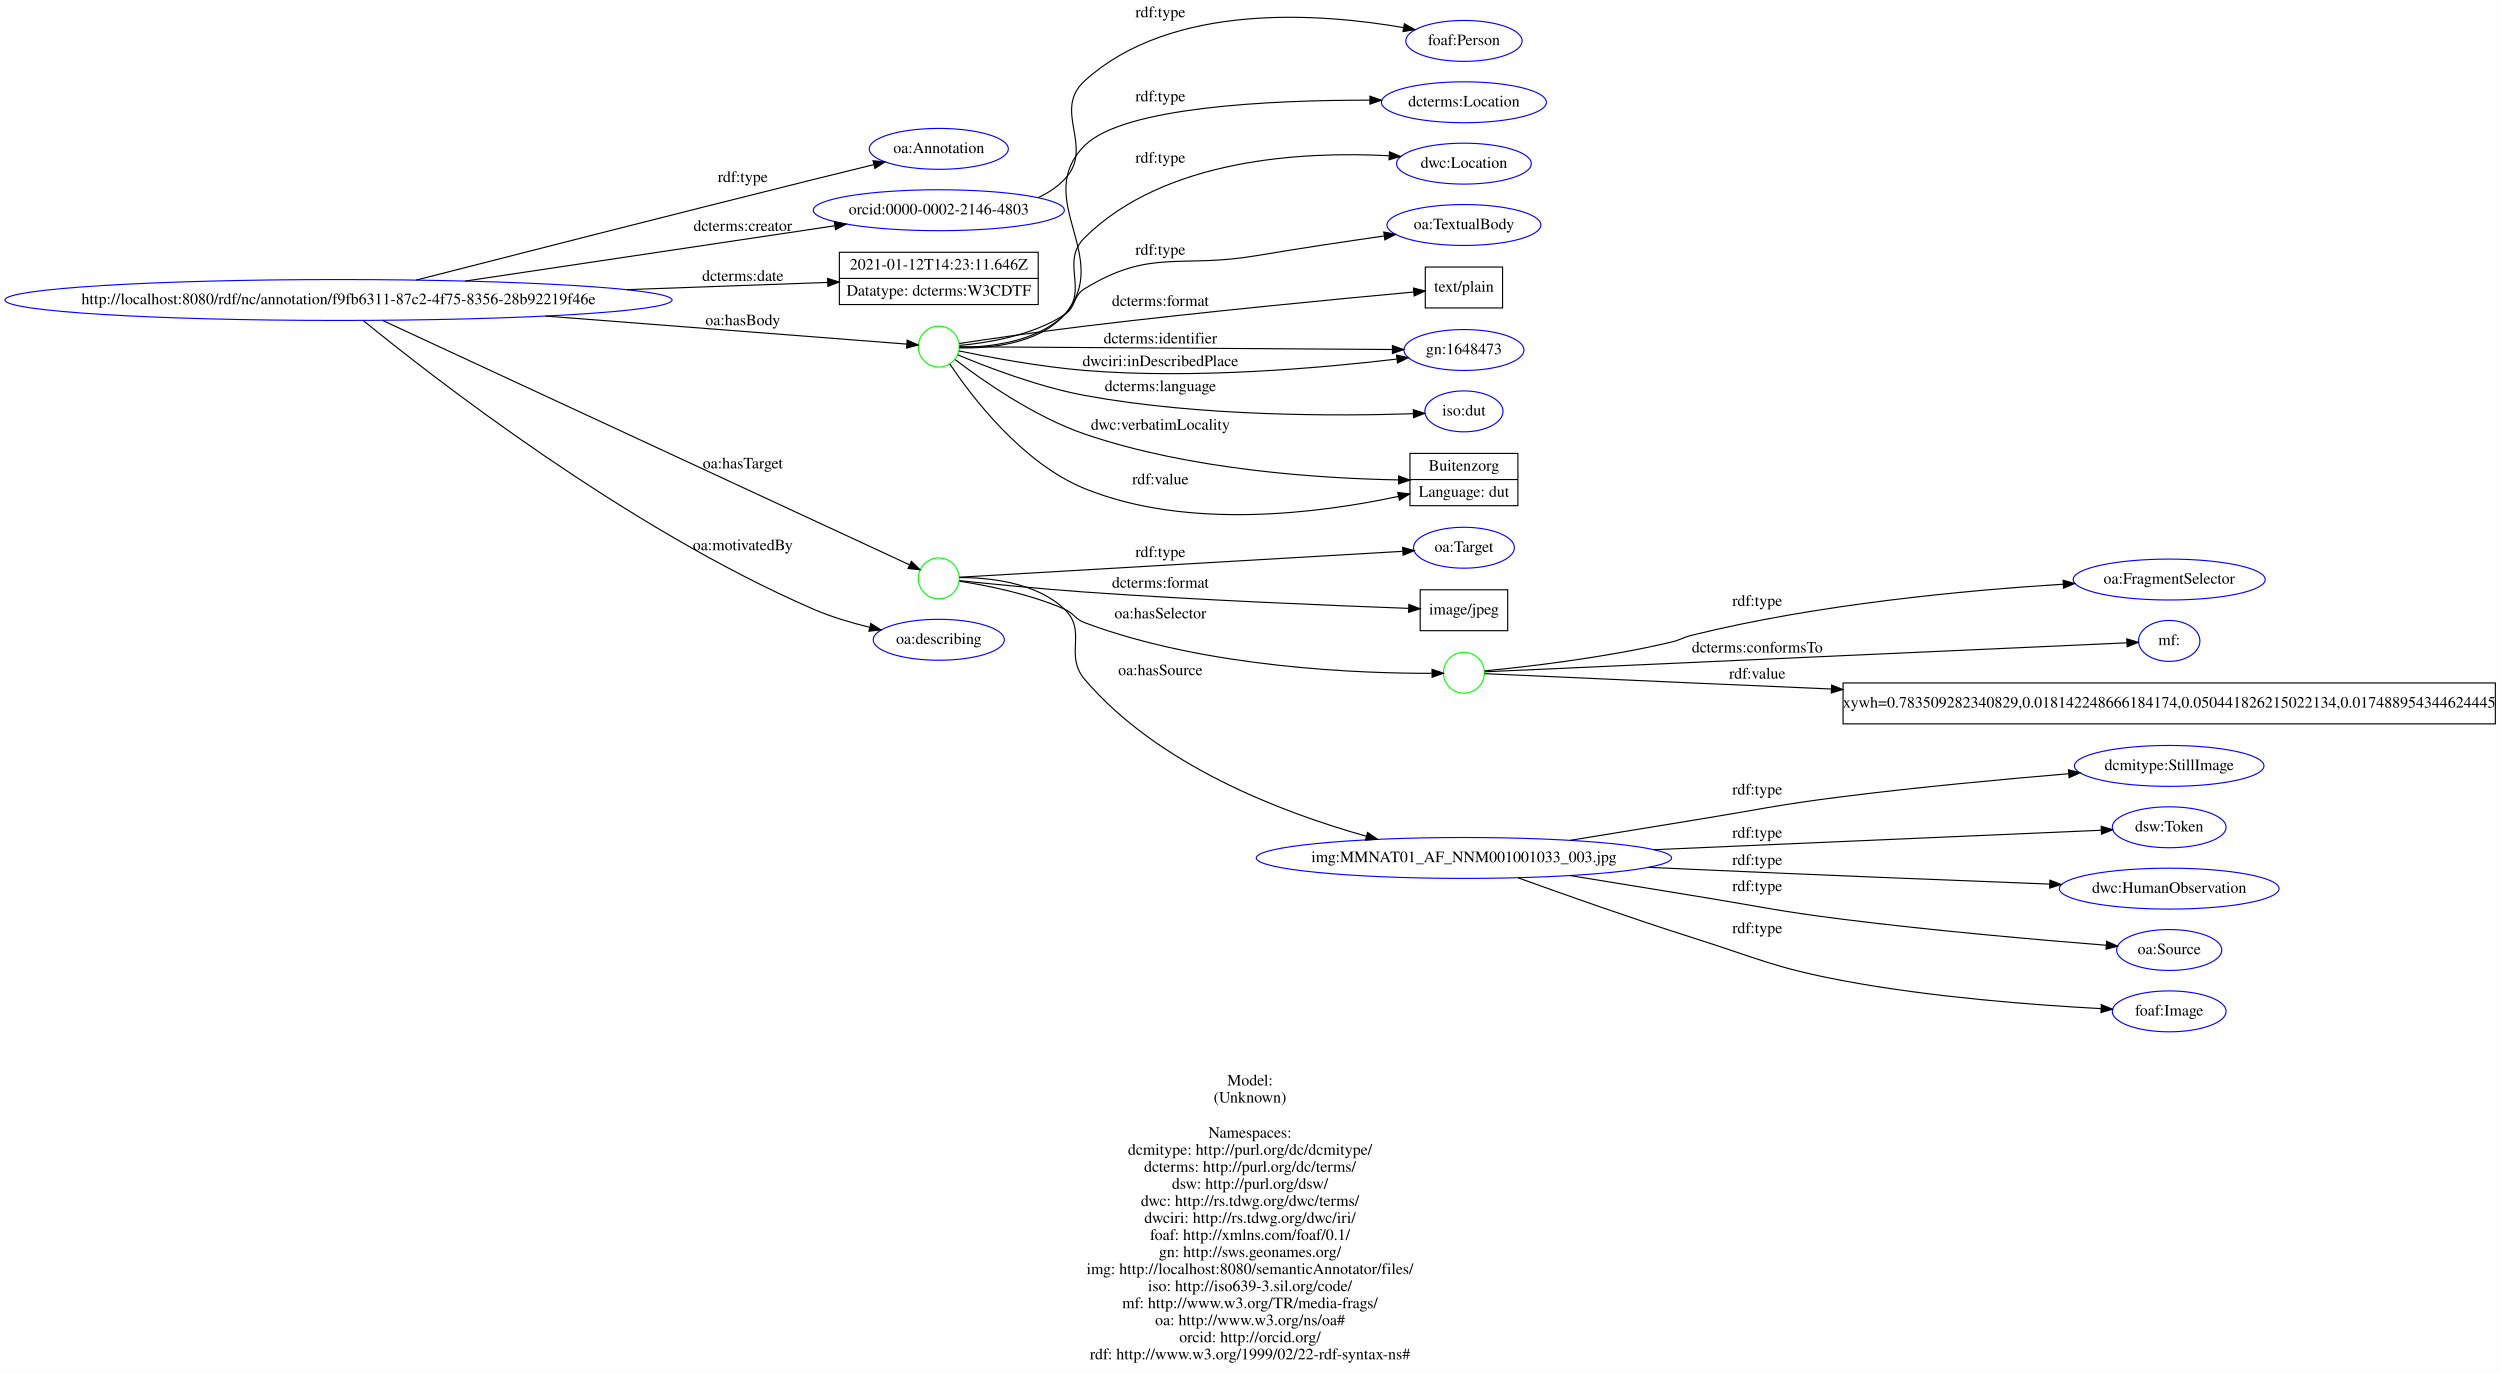
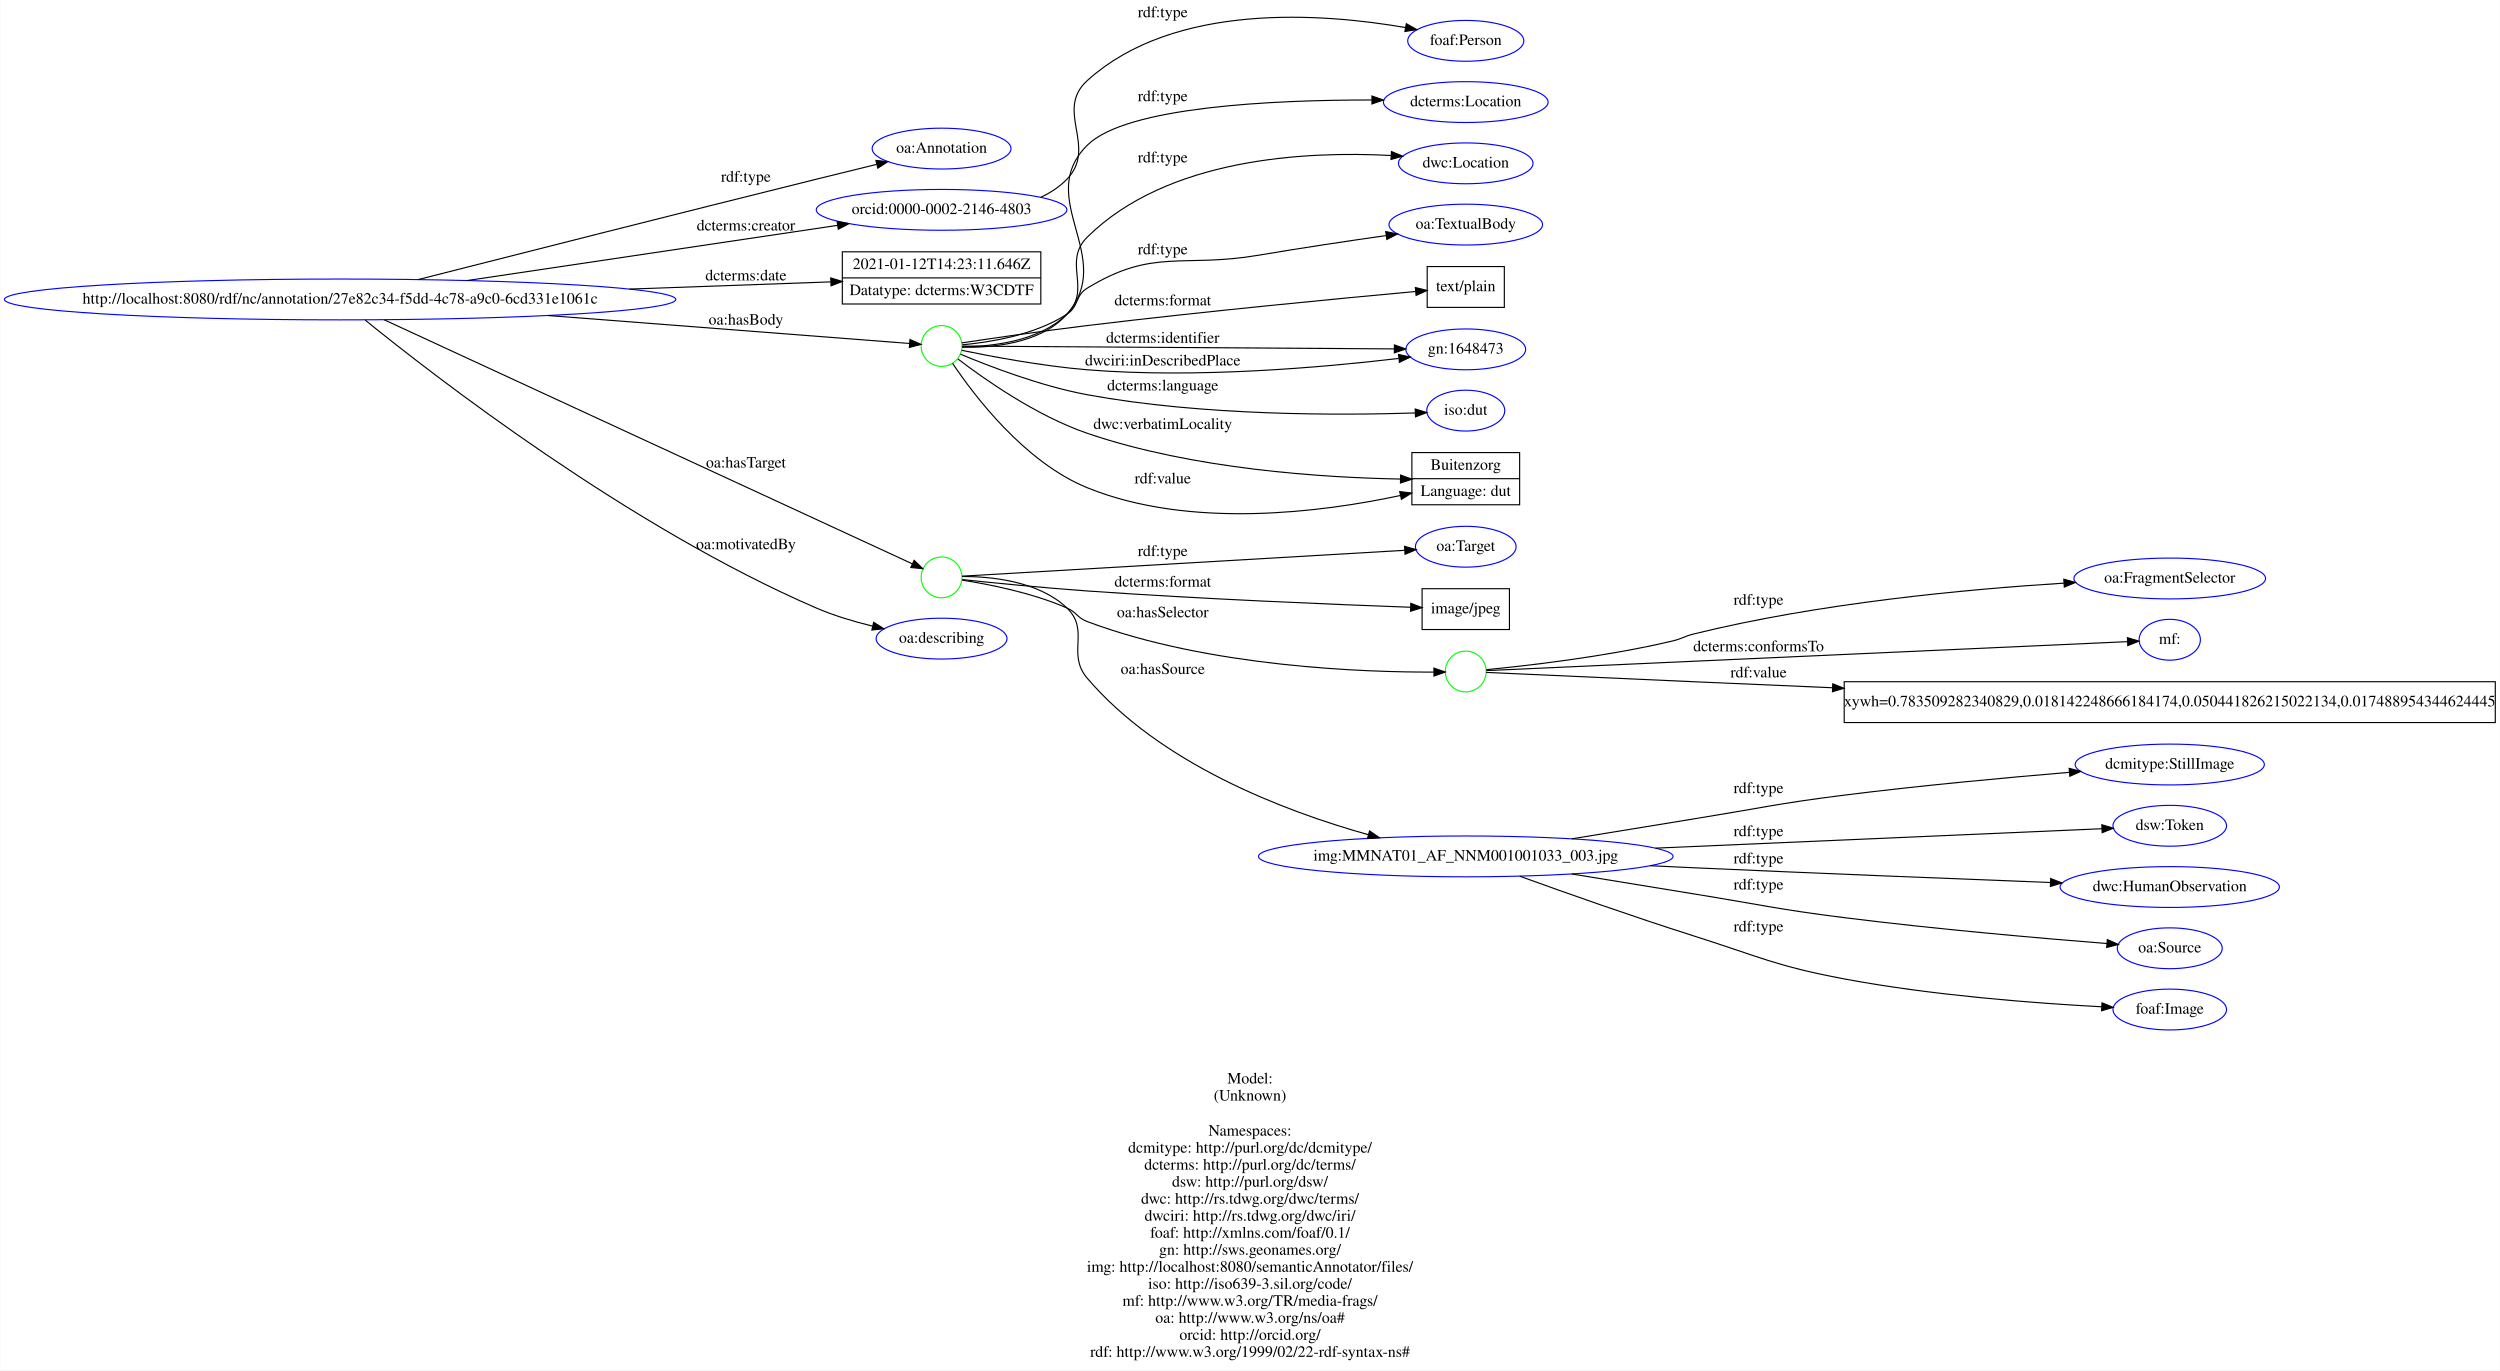
- <svg xmlns="http://www.w3.org/2000/svg" width="2200pt" height="1208pt" viewBox="0.00 0.00 2199.80 1208.00">
+ <svg xmlns="http://www.w3.org/2000/svg" width="2204pt" height="1208pt" viewBox="0.00 0.00 2203.70 1208.00">
  <g id="graph0" class="graph" transform="scale(1 1) rotate(0) translate(4 1204)">
-     <polygon fill="#ffffff" stroke="transparent" points="-4,4 -4,-1204 2195.796,-1204 2195.796,4 -4,4" />
-     <text text-anchor="middle" x="1095.898" y="-248.8" font-family="Times,serif" font-size="14.00" fill="#000000">Model:</text>
-     <text text-anchor="middle" x="1095.898" y="-233.8" font-family="Times,serif" font-size="14.00" fill="#000000">(Unknown)</text>
-     <text text-anchor="middle" x="1095.898" y="-202.8" font-family="Times,serif" font-size="14.00" fill="#000000">Namespaces:</text>
-     <text text-anchor="middle" x="1095.898" y="-187.8" font-family="Times,serif" font-size="14.00" fill="#000000">dcmitype: http://purl.org/dc/dcmitype/</text>
-     <text text-anchor="middle" x="1095.898" y="-172.8" font-family="Times,serif" font-size="14.00" fill="#000000">dcterms: http://purl.org/dc/terms/</text>
-     <text text-anchor="middle" x="1095.898" y="-157.8" font-family="Times,serif" font-size="14.00" fill="#000000">dsw: http://purl.org/dsw/</text>
-     <text text-anchor="middle" x="1095.898" y="-142.8" font-family="Times,serif" font-size="14.00" fill="#000000">dwc: http://rs.tdwg.org/dwc/terms/</text>
-     <text text-anchor="middle" x="1095.898" y="-127.8" font-family="Times,serif" font-size="14.00" fill="#000000">dwciri: http://rs.tdwg.org/dwc/iri/</text>
-     <text text-anchor="middle" x="1095.898" y="-112.8" font-family="Times,serif" font-size="14.00" fill="#000000">foaf: http://xmlns.com/foaf/0.1/</text>
-     <text text-anchor="middle" x="1095.898" y="-97.8" font-family="Times,serif" font-size="14.00" fill="#000000">gn: http://sws.geonames.org/</text>
-     <text text-anchor="middle" x="1095.898" y="-82.8" font-family="Times,serif" font-size="14.00" fill="#000000">img: http://localhost:8080/semanticAnnotator/files/</text>
-     <text text-anchor="middle" x="1095.898" y="-67.8" font-family="Times,serif" font-size="14.00" fill="#000000">iso: http://iso639-3.sil.org/code/</text>
-     <text text-anchor="middle" x="1095.898" y="-52.8" font-family="Times,serif" font-size="14.00" fill="#000000">mf: http://www.w3.org/TR/media-frags/</text>
-     <text text-anchor="middle" x="1095.898" y="-37.8" font-family="Times,serif" font-size="14.00" fill="#000000">oa: http://www.w3.org/ns/oa#</text>
-     <text text-anchor="middle" x="1095.898" y="-22.8" font-family="Times,serif" font-size="14.00" fill="#000000">orcid: http://orcid.org/</text>
-     <text text-anchor="middle" x="1095.898" y="-7.8" font-family="Times,serif" font-size="14.00" fill="#000000">rdf: http://www.w3.org/1999/02/22-rdf-syntax-ns#</text>
+     <polygon fill="#ffffff" stroke="transparent" points="-4,4 -4,-1204 2199.695,-1204 2199.695,4 -4,4" />
+     <text text-anchor="middle" x="1097.848" y="-248.8" font-family="Times,serif" font-size="14.00" fill="#000000">Model:</text>
+     <text text-anchor="middle" x="1097.848" y="-233.8" font-family="Times,serif" font-size="14.00" fill="#000000">(Unknown)</text>
+     <text text-anchor="middle" x="1097.848" y="-202.8" font-family="Times,serif" font-size="14.00" fill="#000000">Namespaces:</text>
+     <text text-anchor="middle" x="1097.848" y="-187.8" font-family="Times,serif" font-size="14.00" fill="#000000">dcmitype: http://purl.org/dc/dcmitype/</text>
+     <text text-anchor="middle" x="1097.848" y="-172.8" font-family="Times,serif" font-size="14.00" fill="#000000">dcterms: http://purl.org/dc/terms/</text>
+     <text text-anchor="middle" x="1097.848" y="-157.8" font-family="Times,serif" font-size="14.00" fill="#000000">dsw: http://purl.org/dsw/</text>
+     <text text-anchor="middle" x="1097.848" y="-142.8" font-family="Times,serif" font-size="14.00" fill="#000000">dwc: http://rs.tdwg.org/dwc/terms/</text>
+     <text text-anchor="middle" x="1097.848" y="-127.8" font-family="Times,serif" font-size="14.00" fill="#000000">dwciri: http://rs.tdwg.org/dwc/iri/</text>
+     <text text-anchor="middle" x="1097.848" y="-112.8" font-family="Times,serif" font-size="14.00" fill="#000000">foaf: http://xmlns.com/foaf/0.1/</text>
+     <text text-anchor="middle" x="1097.848" y="-97.8" font-family="Times,serif" font-size="14.00" fill="#000000">gn: http://sws.geonames.org/</text>
+     <text text-anchor="middle" x="1097.848" y="-82.8" font-family="Times,serif" font-size="14.00" fill="#000000">img: http://localhost:8080/semanticAnnotator/files/</text>
+     <text text-anchor="middle" x="1097.848" y="-67.8" font-family="Times,serif" font-size="14.00" fill="#000000">iso: http://iso639-3.sil.org/code/</text>
+     <text text-anchor="middle" x="1097.848" y="-52.8" font-family="Times,serif" font-size="14.00" fill="#000000">mf: http://www.w3.org/TR/media-frags/</text>
+     <text text-anchor="middle" x="1097.848" y="-37.8" font-family="Times,serif" font-size="14.00" fill="#000000">oa: http://www.w3.org/ns/oa#</text>
+     <text text-anchor="middle" x="1097.848" y="-22.8" font-family="Times,serif" font-size="14.00" fill="#000000">orcid: http://orcid.org/</text>
+     <text text-anchor="middle" x="1097.848" y="-7.8" font-family="Times,serif" font-size="14.00" fill="#000000">rdf: http://www.w3.org/1999/02/22-rdf-syntax-ns#</text>
    <g id="node1" class="node">
-       <ellipse fill="none" stroke="#0000ff" cx="293.774" cy="-940" rx="293.548" ry="18" />
-       <text text-anchor="middle" x="293.774" y="-936.3" font-family="Times,serif" font-size="14.00" fill="#000000">http://localhost:8080/rdf/nc/annotation/f9fb6311-87c2-4f75-8356-28b92219f46e</text>
+       <ellipse fill="none" stroke="#0000ff" cx="295.724" cy="-940" rx="295.948" ry="18" />
+       <text text-anchor="middle" x="295.724" y="-936.3" font-family="Times,serif" font-size="14.00" fill="#000000">http://localhost:8080/rdf/nc/annotation/27e82c34-f5dd-4c78-a9c0-6cd331e1061c</text>
    </g>
    <g id="node2" class="node">
-       <ellipse fill="none" stroke="#0000ff" cx="822.038" cy="-1073" rx="61.189" ry="18" />
-       <text text-anchor="middle" x="822.038" y="-1069.3" font-family="Times,serif" font-size="14.00" fill="#000000">oa:Annotation</text>
+       <ellipse fill="none" stroke="#0000ff" cx="825.938" cy="-1073" rx="61.189" ry="18" />
+       <text text-anchor="middle" x="825.938" y="-1069.3" font-family="Times,serif" font-size="14.00" fill="#000000">oa:Annotation</text>
    </g>
    <g id="edge1" class="edge">
-       <path fill="none" stroke="#000000" d="M362.113,-957.536C444.806,-978.71 588.291,-1015.304 711.548,-1046 728.847,-1050.308 747.686,-1054.936 764.828,-1059.121" />
-       <polygon fill="#000000" stroke="#000000" points="764.156,-1062.56 774.7,-1061.529 765.814,-1055.759 764.156,-1062.56" />
-       <text text-anchor="middle" x="649.548" y="-1043.8" font-family="Times,serif" font-size="14.00" fill="#000000">rdf:type</text>
+       <path fill="none" stroke="#000000" d="M364.387,-957.514C447.473,-978.665 591.633,-1015.238 715.447,-1046 732.749,-1050.299 751.589,-1054.923 768.731,-1059.11" />
+       <polygon fill="#000000" stroke="#000000" points="768.058,-1062.548 778.603,-1061.518 769.717,-1055.747 768.058,-1062.548" />
+       <text text-anchor="middle" x="653.447" y="-1043.8" font-family="Times,serif" font-size="14.00" fill="#000000">rdf:type</text>
    </g>
    <g id="node3" class="node">
-       <ellipse fill="none" stroke="#0000ff" cx="822.038" cy="-1019" rx="110.48" ry="18" />
-       <text text-anchor="middle" x="822.038" y="-1015.3" font-family="Times,serif" font-size="14.00" fill="#000000">orcid:0000-0002-2146-4803</text>
+       <ellipse fill="none" stroke="#0000ff" cx="825.938" cy="-1019" rx="110.48" ry="18" />
+       <text text-anchor="middle" x="825.938" y="-1015.3" font-family="Times,serif" font-size="14.00" fill="#000000">orcid:0000-0002-2146-4803</text>
    </g>
    <g id="edge2" class="edge">
-       <path fill="none" stroke="#000000" d="M405.16,-956.657C501.882,-971.122 640.239,-991.813 730.596,-1005.325" />
-       <polygon fill="#000000" stroke="#000000" points="730.143,-1008.796 740.55,-1006.814 731.178,-1001.873 730.143,-1008.796" />
-       <text text-anchor="middle" x="649.548" y="-1000.8" font-family="Times,serif" font-size="14.00" fill="#000000">dcterms:creator</text>
+       <path fill="none" stroke="#000000" d="M407.844,-956.706C504.949,-971.174 643.684,-991.845 734.271,-1005.342" />
+       <polygon fill="#000000" stroke="#000000" points="733.845,-1008.817 744.251,-1006.829 734.876,-1001.893 733.845,-1008.817" />
+       <text text-anchor="middle" x="653.447" y="-1000.8" font-family="Times,serif" font-size="14.00" fill="#000000">dcterms:creator</text>
    </g>
    <g id="node4" class="node">
-       <polygon fill="none" stroke="#000000" points="734.538,-936 734.538,-982 909.538,-982 909.538,-936 734.538,-936" />
-       <text text-anchor="middle" x="822.038" y="-966.8" font-family="Times,serif" font-size="14.00" fill="#000000">2021-01-12T14:23:11.646Z</text>
-       <polyline fill="none" stroke="#000000" points="734.538,-959 909.538,-959 " />
-       <text text-anchor="middle" x="822.038" y="-943.8" font-family="Times,serif" font-size="14.00" fill="#000000">Datatype: dcterms:W3CDTF</text>
+       <polygon fill="none" stroke="#000000" points="738.438,-936 738.438,-982 913.438,-982 913.438,-936 738.438,-936" />
+       <text text-anchor="middle" x="825.938" y="-966.8" font-family="Times,serif" font-size="14.00" fill="#000000">2021-01-12T14:23:11.646Z</text>
+       <polyline fill="none" stroke="#000000" points="738.438,-959 913.438,-959 " />
+       <text text-anchor="middle" x="825.938" y="-943.8" font-family="Times,serif" font-size="14.00" fill="#000000">Datatype: dcterms:W3CDTF</text>
    </g>
    <g id="edge3" class="edge">
-       <path fill="none" stroke="#000000" d="M547.462,-949.124C610.329,-951.385 673.986,-953.675 724.157,-955.48" />
-       <polygon fill="#000000" stroke="#000000" points="724.211,-958.984 734.33,-955.845 724.462,-951.988 724.211,-958.984" />
-       <text text-anchor="middle" x="649.548" y="-956.8" font-family="Times,serif" font-size="14.00" fill="#000000">dcterms:date</text>
+       <path fill="none" stroke="#000000" d="M550.736,-949.138C613.902,-951.402 677.833,-953.693 728.158,-955.496" />
+       <polygon fill="#000000" stroke="#000000" points="728.242,-959.001 738.361,-955.862 728.493,-952.006 728.242,-959.001" />
+       <text text-anchor="middle" x="653.447" y="-956.8" font-family="Times,serif" font-size="14.00" fill="#000000">dcterms:date</text>
    </g>
    <g id="node5" class="node">
-       <ellipse fill="none" stroke="#00ff00" cx="822.038" cy="-899" rx="18" ry="18" />
+       <ellipse fill="none" stroke="#00ff00" cx="825.938" cy="-899" rx="18" ry="18" />
    </g>
    <g id="edge4" class="edge">
-       <path fill="none" stroke="#000000" d="M475.942,-925.861C593.342,-916.75 734.721,-905.777 793.871,-901.186" />
-       <polygon fill="#000000" stroke="#000000" points="794.236,-904.668 803.935,-900.405 793.694,-897.689 794.236,-904.668" />
-       <text text-anchor="middle" x="649.548" y="-917.8" font-family="Times,serif" font-size="14.00" fill="#000000">oa:hasBody</text>
+       <path fill="none" stroke="#000000" d="M478.936,-925.833C596.724,-916.725 738.429,-905.767 797.71,-901.183" />
+       <polygon fill="#000000" stroke="#000000" points="798.095,-904.663 807.796,-900.403 797.556,-897.684 798.095,-904.663" />
+       <text text-anchor="middle" x="653.447" y="-917.8" font-family="Times,serif" font-size="14.00" fill="#000000">oa:hasBody</text>
    </g>
    <g id="node13" class="node">
-       <ellipse fill="none" stroke="#00ff00" cx="822.038" cy="-695" rx="18" ry="18" />
+       <ellipse fill="none" stroke="#00ff00" cx="825.938" cy="-695" rx="18" ry="18" />
    </g>
    <g id="edge14" class="edge">
-       <path fill="none" stroke="#000000" d="M332.618,-921.985C435.07,-874.469 710.612,-746.678 796.268,-706.952" />
-       <polygon fill="#000000" stroke="#000000" points="797.927,-710.04 805.527,-702.658 794.982,-703.69 797.927,-710.04" />
-       <text text-anchor="middle" x="649.548" y="-791.8" font-family="Times,serif" font-size="14.00" fill="#000000">oa:hasTarget</text>
+       <path fill="none" stroke="#000000" d="M334.712,-921.985C437.542,-874.469 714.1,-746.678 800.072,-706.952" />
+       <polygon fill="#000000" stroke="#000000" points="801.756,-710.03 809.365,-702.658 798.819,-703.675 801.756,-710.03" />
+       <text text-anchor="middle" x="653.447" y="-791.8" font-family="Times,serif" font-size="14.00" fill="#000000">oa:hasTarget</text>
    </g>
    <g id="node21" class="node">
-       <ellipse fill="none" stroke="#0000ff" cx="822.038" cy="-641" rx="57.69" ry="18" />
-       <text text-anchor="middle" x="822.038" y="-637.3" font-family="Times,serif" font-size="14.00" fill="#000000">oa:describing</text>
+       <ellipse fill="none" stroke="#0000ff" cx="825.938" cy="-641" rx="57.69" ry="18" />
+       <text text-anchor="middle" x="825.938" y="-637.3" font-family="Times,serif" font-size="14.00" fill="#000000">oa:describing</text>
    </g>
    <g id="edge22" class="edge">
-       <path fill="none" stroke="#000000" d="M315.76,-921.74C375.455,-873.077 547.127,-739.149 711.548,-668 727.081,-661.278 744.598,-656.031 761.03,-652.024" />
-       <polygon fill="#000000" stroke="#000000" points="762.144,-655.359 771.094,-649.688 760.561,-648.54 762.144,-655.359" />
-       <text text-anchor="middle" x="649.548" y="-719.8" font-family="Times,serif" font-size="14.00" fill="#000000">oa:motivatedBy</text>
+       <path fill="none" stroke="#000000" d="M317.83,-921.746C377.844,-873.099 550.412,-739.207 715.447,-668 730.988,-661.295 748.508,-656.053 764.939,-652.046" />
+       <polygon fill="#000000" stroke="#000000" points="766.054,-655.381 775.003,-649.709 764.47,-648.562 766.054,-655.381" />
+       <text text-anchor="middle" x="653.447" y="-719.8" font-family="Times,serif" font-size="14.00" fill="#000000">oa:motivatedBy</text>
    </g>
    <g id="node22" class="node">
-       <ellipse fill="none" stroke="#0000ff" cx="1284.162" cy="-1168" rx="51.191" ry="18" />
-       <text text-anchor="middle" x="1284.162" y="-1164.3" font-family="Times,serif" font-size="14.00" fill="#000000">foaf:Person</text>
+       <ellipse fill="none" stroke="#0000ff" cx="1288.062" cy="-1168" rx="51.191" ry="18" />
+       <text text-anchor="middle" x="1288.062" y="-1164.3" font-family="Times,serif" font-size="14.00" fill="#000000">foaf:Person</text>
    </g>
    <g id="edge23" class="edge">
-       <path fill="none" stroke="#000000" d="M909.567,-1030.125C918.115,-1034.076 926.015,-1039.25 932.528,-1046 959.947,-1074.414 921.254,-1106.502 950.528,-1133 1027.234,-1202.429 1158.138,-1192.355 1231.086,-1179.684" />
-       <polygon fill="#000000" stroke="#000000" points="1231.769,-1183.117 1240.983,-1177.886 1230.519,-1176.229 1231.769,-1183.117" />
-       <text text-anchor="middle" x="1017.028" y="-1188.8" font-family="Times,serif" font-size="14.00" fill="#000000">rdf:type</text>
+       <path fill="none" stroke="#000000" d="M913.466,-1030.125C922.015,-1034.076 929.915,-1039.25 936.428,-1046 963.846,-1074.414 925.154,-1106.502 954.428,-1133 1031.133,-1202.429 1162.038,-1192.355 1234.986,-1179.684" />
+       <polygon fill="#000000" stroke="#000000" points="1235.669,-1183.117 1244.883,-1177.886 1234.418,-1176.229 1235.669,-1183.117" />
+       <text text-anchor="middle" x="1020.928" y="-1188.8" font-family="Times,serif" font-size="14.00" fill="#000000">rdf:type</text>
    </g>
    <g id="node6" class="node">
-       <ellipse fill="none" stroke="#0000ff" cx="1284.162" cy="-1114" rx="72.588" ry="18" />
-       <text text-anchor="middle" x="1284.162" y="-1110.3" font-family="Times,serif" font-size="14.00" fill="#000000">dcterms:Location</text>
+       <ellipse fill="none" stroke="#0000ff" cx="1288.062" cy="-1114" rx="72.588" ry="18" />
+       <text text-anchor="middle" x="1288.062" y="-1110.3" font-family="Times,serif" font-size="14.00" fill="#000000">dcterms:Location</text>
    </g>
    <g id="edge5" class="edge">
-       <path fill="none" stroke="#000000" d="M840.081,-897.848C864.934,-897.346 909.265,-900.551 932.528,-927 976.582,-977.086 903.201,-1028.994 950.528,-1076 984.745,-1109.985 1114.088,-1115.914 1201.308,-1115.856" />
-       <polygon fill="#000000" stroke="#000000" points="1201.473,-1119.356 1211.462,-1115.823 1201.45,-1112.356 1201.473,-1119.356" />
-       <text text-anchor="middle" x="1017.028" y="-1114.8" font-family="Times,serif" font-size="14.00" fill="#000000">rdf:type</text>
+       <path fill="none" stroke="#000000" d="M843.98,-897.848C868.834,-897.346 913.164,-900.551 936.428,-927 980.482,-977.086 907.101,-1028.994 954.428,-1076 988.645,-1109.985 1117.988,-1115.914 1205.208,-1115.856" />
+       <polygon fill="#000000" stroke="#000000" points="1205.373,-1119.356 1215.361,-1115.823 1205.35,-1112.356 1205.373,-1119.356" />
+       <text text-anchor="middle" x="1020.928" y="-1114.8" font-family="Times,serif" font-size="14.00" fill="#000000">rdf:type</text>
    </g>
    <g id="node7" class="node">
-       <ellipse fill="none" stroke="#0000ff" cx="1284.162" cy="-1060" rx="59.29" ry="18" />
-       <text text-anchor="middle" x="1284.162" y="-1056.3" font-family="Times,serif" font-size="14.00" fill="#000000">dwc:Location</text>
+       <ellipse fill="none" stroke="#0000ff" cx="1288.062" cy="-1060" rx="59.29" ry="18" />
+       <text text-anchor="middle" x="1288.062" y="-1056.3" font-family="Times,serif" font-size="14.00" fill="#000000">dwc:Location</text>
    </g>
    <g id="edge6" class="edge">
-       <path fill="none" stroke="#000000" d="M840.411,-898.317C864.831,-898.455 907.771,-902.503 932.528,-927 954.751,-948.989 928.287,-973.029 950.528,-995 1021.097,-1064.711 1142.837,-1070.9 1218.123,-1066.93" />
-       <polygon fill="#000000" stroke="#000000" points="1218.657,-1070.404 1228.428,-1066.308 1218.235,-1063.417 1218.657,-1070.404" />
-       <text text-anchor="middle" x="1017.028" y="-1060.8" font-family="Times,serif" font-size="14.00" fill="#000000">rdf:type</text>
+       <path fill="none" stroke="#000000" d="M844.311,-898.317C868.731,-898.455 911.671,-902.503 936.428,-927 958.651,-948.989 932.187,-973.029 954.428,-995 1024.997,-1064.711 1146.737,-1070.9 1222.023,-1066.93" />
+       <polygon fill="#000000" stroke="#000000" points="1222.557,-1070.404 1232.328,-1066.308 1222.135,-1063.417 1222.557,-1070.404" />
+       <text text-anchor="middle" x="1020.928" y="-1060.8" font-family="Times,serif" font-size="14.00" fill="#000000">rdf:type</text>
    </g>
    <g id="node8" class="node">
-       <ellipse fill="none" stroke="#0000ff" cx="1284.162" cy="-1006" rx="67.688" ry="18" />
-       <text text-anchor="middle" x="1284.162" y="-1002.3" font-family="Times,serif" font-size="14.00" fill="#000000">oa:TextualBody</text>
+       <ellipse fill="none" stroke="#0000ff" cx="1288.062" cy="-1006" rx="67.688" ry="18" />
+       <text text-anchor="middle" x="1288.062" y="-1002.3" font-family="Times,serif" font-size="14.00" fill="#000000">oa:TextualBody</text>
    </g>
    <g id="edge7" class="edge">
-       <path fill="none" stroke="#000000" d="M840.305,-900.028C863.47,-902.094 903.845,-908.311 932.528,-927 943.404,-934.086 939.45,-943.235 950.528,-950 1008.85,-985.617 1034.156,-967.556 1101.528,-979 1138.47,-985.275 1179.758,-991.45 1213.72,-996.307" />
-       <polygon fill="#000000" stroke="#000000" points="1213.619,-999.827 1224.012,-997.77 1214.604,-992.897 1213.619,-999.827" />
-       <text text-anchor="middle" x="1017.028" y="-979.8" font-family="Times,serif" font-size="14.00" fill="#000000">rdf:type</text>
+       <path fill="none" stroke="#000000" d="M844.205,-900.028C867.37,-902.094 907.745,-908.311 936.428,-927 947.304,-934.086 943.35,-943.235 954.428,-950 1012.75,-985.617 1038.055,-967.556 1105.428,-979 1142.369,-985.275 1183.658,-991.45 1217.62,-996.307" />
+       <polygon fill="#000000" stroke="#000000" points="1217.518,-999.827 1227.911,-997.77 1218.504,-992.897 1217.518,-999.827" />
+       <text text-anchor="middle" x="1020.928" y="-979.8" font-family="Times,serif" font-size="14.00" fill="#000000">rdf:type</text>
    </g>
    <g id="node9" class="node">
-       <polygon fill="none" stroke="#000000" points="1250.162,-933 1250.162,-969 1318.162,-969 1318.162,-933 1250.162,-933" />
-       <text text-anchor="middle" x="1284.162" y="-947.3" font-family="Times,serif" font-size="14.00" fill="#000000">text/plain</text>
+       <polygon fill="none" stroke="#000000" points="1254.062,-933 1254.062,-969 1322.062,-969 1322.062,-933 1254.062,-933" />
+       <text text-anchor="middle" x="1288.062" y="-947.3" font-family="Times,serif" font-size="14.00" fill="#000000">text/plain</text>
    </g>
    <g id="edge8" class="edge">
-       <path fill="none" stroke="#000000" d="M839.887,-901.717C864.676,-905.44 910.947,-912.212 950.528,-917 1054.012,-929.517 1175.929,-941.155 1239.885,-947.022" />
-       <polygon fill="#000000" stroke="#000000" points="1239.737,-950.523 1250.014,-947.948 1240.374,-943.552 1239.737,-950.523" />
-       <text text-anchor="middle" x="1017.028" y="-934.8" font-family="Times,serif" font-size="14.00" fill="#000000">dcterms:format</text>
+       <path fill="none" stroke="#000000" d="M843.786,-901.717C868.575,-905.44 914.847,-912.212 954.428,-917 1057.911,-929.517 1179.829,-941.155 1243.785,-947.022" />
+       <polygon fill="#000000" stroke="#000000" points="1243.637,-950.523 1253.914,-947.948 1244.274,-943.552 1243.637,-950.523" />
+       <text text-anchor="middle" x="1020.928" y="-934.8" font-family="Times,serif" font-size="14.00" fill="#000000">dcterms:format</text>
    </g>
    <g id="node10" class="node">
-       <ellipse fill="none" stroke="#0000ff" cx="1284.162" cy="-896" rx="52.791" ry="18" />
-       <text text-anchor="middle" x="1284.162" y="-892.3" font-family="Times,serif" font-size="14.00" fill="#000000">gn:1648473</text>
+       <ellipse fill="none" stroke="#0000ff" cx="1288.062" cy="-896" rx="52.791" ry="18" />
+       <text text-anchor="middle" x="1288.062" y="-892.3" font-family="Times,serif" font-size="14.00" fill="#000000">gn:1648473</text>
    </g>
    <g id="edge9" class="edge">
-       <path fill="none" stroke="#000000" d="M840.154,-898.882C903.12,-898.474 1114.429,-897.102 1221.235,-896.409" />
-       <polygon fill="#000000" stroke="#000000" points="1221.259,-899.909 1231.236,-896.344 1221.213,-892.909 1221.259,-899.909" />
-       <text text-anchor="middle" x="1017.028" y="-901.8" font-family="Times,serif" font-size="14.00" fill="#000000">dcterms:identifier</text>
+       <path fill="none" stroke="#000000" d="M844.053,-898.882C907.02,-898.474 1118.329,-897.102 1225.134,-896.409" />
+       <polygon fill="#000000" stroke="#000000" points="1225.159,-899.909 1235.136,-896.344 1225.113,-892.909 1225.159,-899.909" />
+       <text text-anchor="middle" x="1020.928" y="-901.8" font-family="Times,serif" font-size="14.00" fill="#000000">dcterms:identifier</text>
    </g>
    <g id="edge11" class="edge">
-       <path fill="none" stroke="#000000" d="M839.802,-895.16C864.493,-890.037 910.652,-881.237 950.528,-878 1046.432,-870.215 1158.127,-880.076 1224.885,-887.983" />
-       <polygon fill="#000000" stroke="#000000" points="1224.856,-891.505 1235.205,-889.233 1225.698,-884.556 1224.856,-891.505" />
-       <text text-anchor="middle" x="1017.028" y="-881.8" font-family="Times,serif" font-size="14.00" fill="#000000">dwciri:inDescribedPlace</text>
+       <path fill="none" stroke="#000000" d="M843.702,-895.16C868.393,-890.037 914.551,-881.237 954.428,-878 1050.332,-870.215 1162.027,-880.076 1228.785,-887.983" />
+       <polygon fill="#000000" stroke="#000000" points="1228.756,-891.505 1239.104,-889.233 1229.597,-884.556 1228.756,-891.505" />
+       <text text-anchor="middle" x="1020.928" y="-881.8" font-family="Times,serif" font-size="14.00" fill="#000000">dwciri:inDescribedPlace</text>
    </g>
    <g id="node11" class="node">
-       <ellipse fill="none" stroke="#0000ff" cx="1284.162" cy="-842" rx="34.394" ry="18" />
-       <text text-anchor="middle" x="1284.162" y="-838.3" font-family="Times,serif" font-size="14.00" fill="#000000">iso:dut</text>
+       <ellipse fill="none" stroke="#0000ff" cx="1288.062" cy="-842" rx="34.394" ry="18" />
+       <text text-anchor="middle" x="1288.062" y="-838.3" font-family="Times,serif" font-size="14.00" fill="#000000">iso:dut</text>
    </g>
    <g id="edge10" class="edge">
-       <path fill="none" stroke="#000000" d="M838.68,-891.743C862.799,-881.619 909.12,-863.639 950.528,-856 1052.598,-837.169 1175.079,-837.83 1239.502,-839.929" />
-       <polygon fill="#000000" stroke="#000000" points="1239.59,-843.434 1249.707,-840.29 1239.838,-836.439 1239.59,-843.434" />
-       <text text-anchor="middle" x="1017.028" y="-859.8" font-family="Times,serif" font-size="14.00" fill="#000000">dcterms:language</text>
+       <path fill="none" stroke="#000000" d="M842.58,-891.743C866.699,-881.619 913.02,-863.639 954.428,-856 1056.497,-837.169 1178.979,-837.83 1243.401,-839.929" />
+       <polygon fill="#000000" stroke="#000000" points="1243.49,-843.434 1253.607,-840.29 1243.737,-836.439 1243.49,-843.434" />
+       <text text-anchor="middle" x="1020.928" y="-859.8" font-family="Times,serif" font-size="14.00" fill="#000000">dcterms:language</text>
    </g>
    <g id="node12" class="node">
-       <polygon fill="none" stroke="#000000" points="1236.662,-759 1236.662,-805 1331.662,-805 1331.662,-759 1236.662,-759" />
-       <text text-anchor="middle" x="1284.162" y="-789.8" font-family="Times,serif" font-size="14.00" fill="#000000">Buitenzorg</text>
-       <polyline fill="none" stroke="#000000" points="1236.662,-782 1331.662,-782 " />
-       <text text-anchor="middle" x="1284.162" y="-766.8" font-family="Times,serif" font-size="14.00" fill="#000000">Language: dut</text>
+       <polygon fill="none" stroke="#000000" points="1240.562,-759 1240.562,-805 1335.562,-805 1335.562,-759 1240.562,-759" />
+       <text text-anchor="middle" x="1288.062" y="-789.8" font-family="Times,serif" font-size="14.00" fill="#000000">Buitenzorg</text>
+       <polyline fill="none" stroke="#000000" points="1240.562,-782 1335.562,-782 " />
+       <text text-anchor="middle" x="1288.062" y="-766.8" font-family="Times,serif" font-size="14.00" fill="#000000">Language: dut</text>
    </g>
    <g id="edge12" class="edge">
-       <path fill="none" stroke="#000000" d="M836.439,-887.545C859.189,-870.132 905.499,-837.404 950.528,-822 1043.588,-790.166 1158.778,-782.913 1226.588,-781.672" />
-       <polygon fill="#000000" stroke="#000000" points="1226.698,-785.171 1236.647,-781.526 1226.597,-778.171 1226.698,-785.171" />
-       <text text-anchor="middle" x="1017.028" y="-825.8" font-family="Times,serif" font-size="14.00" fill="#000000">dwc:verbatimLocality</text>
+       <path fill="none" stroke="#000000" d="M840.339,-887.545C863.088,-870.132 909.398,-837.404 954.428,-822 1047.488,-790.166 1162.678,-782.913 1230.487,-781.672" />
+       <polygon fill="#000000" stroke="#000000" points="1230.598,-785.171 1240.546,-781.526 1230.496,-778.171 1230.598,-785.171" />
+       <text text-anchor="middle" x="1020.928" y="-825.8" font-family="Times,serif" font-size="14.00" fill="#000000">dwc:verbatimLocality</text>
    </g>
    <g id="edge13" class="edge">
-       <path fill="none" stroke="#000000" d="M831.734,-883.685C850.572,-855.556 895.167,-796.486 950.528,-774 1041.286,-737.137 1157.686,-752.454 1226.273,-767.107" />
-       <polygon fill="#000000" stroke="#000000" points="1225.929,-770.616 1236.448,-769.352 1227.437,-763.78 1225.929,-770.616" />
-       <text text-anchor="middle" x="1017.028" y="-777.8" font-family="Times,serif" font-size="14.00" fill="#000000">rdf:value</text>
+       <path fill="none" stroke="#000000" d="M835.634,-883.685C854.471,-855.556 899.066,-796.486 954.428,-774 1045.185,-737.137 1161.586,-752.454 1230.173,-767.107" />
+       <polygon fill="#000000" stroke="#000000" points="1229.828,-770.616 1240.348,-769.352 1231.336,-763.78 1229.828,-770.616" />
+       <text text-anchor="middle" x="1020.928" y="-777.8" font-family="Times,serif" font-size="14.00" fill="#000000">rdf:value</text>
    </g>
    <g id="node14" class="node">
-       <ellipse fill="none" stroke="#0000ff" cx="1284.162" cy="-722" rx="44.393" ry="18" />
-       <text text-anchor="middle" x="1284.162" y="-718.3" font-family="Times,serif" font-size="14.00" fill="#000000">oa:Target</text>
+       <ellipse fill="none" stroke="#0000ff" cx="1288.062" cy="-722" rx="44.393" ry="18" />
+       <text text-anchor="middle" x="1288.062" y="-718.3" font-family="Times,serif" font-size="14.00" fill="#000000">oa:Target</text>
    </g>
    <g id="edge15" class="edge">
-       <path fill="none" stroke="#000000" d="M840.154,-696.058C904.93,-699.843 1126.694,-712.8 1230.176,-718.846" />
-       <polygon fill="#000000" stroke="#000000" points="1230.22,-722.354 1240.408,-719.444 1230.629,-715.366 1230.22,-722.354" />
-       <text text-anchor="middle" x="1017.028" y="-713.8" font-family="Times,serif" font-size="14.00" fill="#000000">rdf:type</text>
+       <path fill="none" stroke="#000000" d="M844.053,-696.058C908.829,-699.843 1130.594,-712.8 1234.075,-718.846" />
+       <polygon fill="#000000" stroke="#000000" points="1234.12,-722.354 1244.307,-719.444 1234.528,-715.366 1234.12,-722.354" />
+       <text text-anchor="middle" x="1020.928" y="-713.8" font-family="Times,serif" font-size="14.00" fill="#000000">rdf:type</text>
    </g>
    <g id="node15" class="node">
-       <polygon fill="none" stroke="#000000" points="1245.662,-649 1245.662,-685 1322.662,-685 1322.662,-649 1245.662,-649" />
-       <text text-anchor="middle" x="1284.162" y="-663.3" font-family="Times,serif" font-size="14.00" fill="#000000">image/jpeg</text>
+       <polygon fill="none" stroke="#000000" points="1249.562,-649 1249.562,-685 1326.562,-685 1326.562,-649 1249.562,-649" />
+       <text text-anchor="middle" x="1288.062" y="-663.3" font-family="Times,serif" font-size="14.00" fill="#000000">image/jpeg</text>
    </g>
    <g id="edge16" class="edge">
-       <path fill="none" stroke="#000000" d="M840.316,-693.031C865.213,-690.408 911.194,-685.779 950.528,-683 1051.624,-675.859 1170.183,-671.011 1235.242,-668.653" />
-       <polygon fill="#000000" stroke="#000000" points="1235.73,-672.138 1245.598,-668.283 1235.48,-665.143 1235.73,-672.138" />
-       <text text-anchor="middle" x="1017.028" y="-686.8" font-family="Times,serif" font-size="14.00" fill="#000000">dcterms:format</text>
+       <path fill="none" stroke="#000000" d="M844.215,-693.031C869.113,-690.408 915.094,-685.779 954.428,-683 1055.524,-675.859 1174.082,-671.011 1239.142,-668.653" />
+       <polygon fill="#000000" stroke="#000000" points="1239.63,-672.138 1249.498,-668.283 1239.379,-665.143 1239.63,-672.138" />
+       <text text-anchor="middle" x="1020.928" y="-686.8" font-family="Times,serif" font-size="14.00" fill="#000000">dcterms:format</text>
    </g>
    <g id="node16" class="node">
-       <ellipse fill="none" stroke="#00ff00" cx="1284.162" cy="-612" rx="18" ry="18" />
+       <ellipse fill="none" stroke="#00ff00" cx="1288.062" cy="-612" rx="18" ry="18" />
    </g>
    <g id="edge17" class="edge">
-       <path fill="none" stroke="#000000" d="M840.267,-692.538C862.699,-689.064 901.612,-681.578 932.528,-668 941.331,-664.134 941.528,-659.383 950.528,-656 1057.906,-615.636 1196.832,-611.306 1255.748,-611.479" />
-       <polygon fill="#000000" stroke="#000000" points="1256.085,-614.981 1266.112,-611.56 1256.14,-607.982 1256.085,-614.981" />
-       <text text-anchor="middle" x="1017.028" y="-659.8" font-family="Times,serif" font-size="14.00" fill="#000000">oa:hasSelector</text>
+       <path fill="none" stroke="#000000" d="M844.167,-692.538C866.599,-689.064 905.511,-681.578 936.428,-668 945.231,-664.134 945.428,-659.383 954.428,-656 1061.805,-615.636 1200.732,-611.306 1259.647,-611.479" />
+       <polygon fill="#000000" stroke="#000000" points="1259.985,-614.981 1270.012,-611.56 1260.04,-607.982 1259.985,-614.981" />
+       <text text-anchor="middle" x="1020.928" y="-659.8" font-family="Times,serif" font-size="14.00" fill="#000000">oa:hasSelector</text>
    </g>
    <g id="node20" class="node">
-       <ellipse fill="none" stroke="#0000ff" cx="1284.162" cy="-449" rx="182.768" ry="18" />
-       <text text-anchor="middle" x="1284.162" y="-445.3" font-family="Times,serif" font-size="14.00" fill="#000000">img:MMNAT01_AF_NNM001001033_003.jpg</text>
+       <ellipse fill="none" stroke="#0000ff" cx="1288.062" cy="-449" rx="182.768" ry="18" />
+       <text text-anchor="middle" x="1288.062" y="-445.3" font-family="Times,serif" font-size="14.00" fill="#000000">img:MMNAT01_AF_NNM001001033_003.jpg</text>
    </g>
    <g id="edge21" class="edge">
-       <path fill="none" stroke="#000000" d="M840.312,-695.782C864.619,-695.788 907.432,-692.042 932.528,-668 953.248,-648.15 931.896,-627.82 950.528,-606 1014.58,-530.99 1122.391,-489.399 1198.083,-468.172" />
-       <polygon fill="#000000" stroke="#000000" points="1199.357,-471.452 1208.077,-465.435 1197.507,-464.701 1199.357,-471.452" />
-       <text text-anchor="middle" x="1017.028" y="-609.8" font-family="Times,serif" font-size="14.00" fill="#000000">oa:hasSource</text>
+       <path fill="none" stroke="#000000" d="M844.212,-695.782C868.519,-695.788 911.332,-692.042 936.428,-668 957.148,-648.15 935.795,-627.82 954.428,-606 1018.48,-530.99 1126.291,-489.399 1201.983,-468.172" />
+       <polygon fill="#000000" stroke="#000000" points="1203.256,-471.452 1211.977,-465.435 1201.407,-464.701 1203.256,-471.452" />
+       <text text-anchor="middle" x="1020.928" y="-609.8" font-family="Times,serif" font-size="14.00" fill="#000000">oa:hasSource</text>
    </g>
    <g id="node17" class="node">
-       <ellipse fill="none" stroke="#0000ff" cx="1904.796" cy="-694" rx="84.485" ry="18" />
-       <text text-anchor="middle" x="1904.796" y="-690.3" font-family="Times,serif" font-size="14.00" fill="#000000">oa:FragmentSelector</text>
+       <ellipse fill="none" stroke="#0000ff" cx="1908.696" cy="-694" rx="84.485" ry="18" />
+       <text text-anchor="middle" x="1908.696" y="-690.3" font-family="Times,serif" font-size="14.00" fill="#000000">oa:FragmentSelector</text>
    </g>
    <g id="edge18" class="edge">
-       <path fill="none" stroke="#000000" d="M1302.248,-613.615C1335.272,-616.796 1407.405,-624.827 1466.796,-639 1474.998,-640.957 1476.611,-642.972 1484.796,-645 1595.151,-672.338 1725.693,-684.532 1811.612,-689.9" />
-       <polygon fill="#000000" stroke="#000000" points="1811.41,-693.394 1821.604,-690.506 1811.834,-686.407 1811.41,-693.394" />
-       <text text-anchor="middle" x="1542.296" y="-670.8" font-family="Times,serif" font-size="14.00" fill="#000000">rdf:type</text>
+       <path fill="none" stroke="#000000" d="M1306.148,-613.615C1339.171,-616.796 1411.304,-624.827 1470.696,-639 1478.898,-640.957 1480.51,-642.972 1488.696,-645 1599.05,-672.338 1729.593,-684.532 1815.512,-689.9" />
+       <polygon fill="#000000" stroke="#000000" points="1815.31,-693.394 1825.503,-690.506 1815.734,-686.407 1815.31,-693.394" />
+       <text text-anchor="middle" x="1546.196" y="-670.8" font-family="Times,serif" font-size="14.00" fill="#000000">rdf:type</text>
    </g>
    <g id="node18" class="node">
-       <ellipse fill="none" stroke="#0000ff" cx="1904.796" cy="-640" rx="27" ry="18" />
-       <text text-anchor="middle" x="1904.796" y="-636.3" font-family="Times,serif" font-size="14.00" fill="#000000">mf:</text>
+       <ellipse fill="none" stroke="#0000ff" cx="1908.696" cy="-640" rx="27" ry="18" />
+       <text text-anchor="middle" x="1908.696" y="-636.3" font-family="Times,serif" font-size="14.00" fill="#000000">mf:</text>
    </g>
    <g id="edge19" class="edge">
-       <path fill="none" stroke="#000000" d="M1302.4,-612.823C1387.832,-616.677 1749.229,-632.982 1867.304,-638.308" />
-       <polygon fill="#000000" stroke="#000000" points="1867.487,-641.82 1877.635,-638.775 1867.803,-634.827 1867.487,-641.82" />
-       <text text-anchor="middle" x="1542.296" y="-629.8" font-family="Times,serif" font-size="14.00" fill="#000000">dcterms:conformsTo</text>
+       <path fill="none" stroke="#000000" d="M1306.3,-612.823C1391.732,-616.677 1753.129,-632.982 1871.204,-638.308" />
+       <polygon fill="#000000" stroke="#000000" points="1871.387,-641.82 1881.535,-638.775 1871.703,-634.827 1871.387,-641.82" />
+       <text text-anchor="middle" x="1546.196" y="-629.8" font-family="Times,serif" font-size="14.00" fill="#000000">dcterms:conformsTo</text>
    </g>
    <g id="node19" class="node">
-       <polygon fill="none" stroke="#000000" points="1617.796,-567 1617.796,-603 2191.796,-603 2191.796,-567 1617.796,-567" />
-       <text text-anchor="middle" x="1904.796" y="-581.3" font-family="Times,serif" font-size="14.00" fill="#000000">xywh=0.783509282340829,0.018142248666184174,0.050441826215022134,0.017488954344624445</text>
+       <polygon fill="none" stroke="#000000" points="1621.696,-567 1621.696,-603 2195.695,-603 2195.695,-567 1621.696,-567" />
+       <text text-anchor="middle" x="1908.696" y="-581.3" font-family="Times,serif" font-size="14.00" fill="#000000">xywh=0.783509282340829,0.018142248666184174,0.050441826215022134,0.017488954344624445</text>
    </g>
    <g id="edge20" class="edge">
-       <path fill="none" stroke="#000000" d="M1302.146,-611.181C1337.257,-609.585 1417.392,-605.956 1484.796,-603 1524.454,-601.261 1566.219,-599.448 1607.406,-597.672" />
-       <polygon fill="#000000" stroke="#000000" points="1607.741,-601.16 1617.581,-597.233 1607.439,-594.167 1607.741,-601.16" />
-       <text text-anchor="middle" x="1542.296" y="-606.8" font-family="Times,serif" font-size="14.00" fill="#000000">rdf:value</text>
+       <path fill="none" stroke="#000000" d="M1306.046,-611.181C1341.157,-609.585 1421.292,-605.956 1488.696,-603 1528.353,-601.261 1570.119,-599.448 1611.305,-597.672" />
+       <polygon fill="#000000" stroke="#000000" points="1611.64,-601.16 1621.48,-597.233 1611.339,-594.167 1611.64,-601.16" />
+       <text text-anchor="middle" x="1546.196" y="-606.8" font-family="Times,serif" font-size="14.00" fill="#000000">rdf:value</text>
    </g>
    <g id="node23" class="node">
-       <ellipse fill="none" stroke="#0000ff" cx="1904.796" cy="-530" rx="83.386" ry="18" />
-       <text text-anchor="middle" x="1904.796" y="-526.3" font-family="Times,serif" font-size="14.00" fill="#000000">dcmitype:StillImage</text>
+       <ellipse fill="none" stroke="#0000ff" cx="1908.696" cy="-530" rx="83.386" ry="18" />
+       <text text-anchor="middle" x="1908.696" y="-526.3" font-family="Times,serif" font-size="14.00" fill="#000000">dcmitype:StillImage</text>
    </g>
    <g id="edge24" class="edge">
-       <path fill="none" stroke="#000000" d="M1377.542,-464.487C1411.325,-470.056 1449.771,-476.354 1484.796,-482 1543.877,-491.523 1558.421,-495.527 1617.796,-503 1684.195,-511.357 1759.534,-518.35 1816.357,-523.124" />
-       <polygon fill="#000000" stroke="#000000" points="1816.13,-526.617 1826.386,-523.96 1816.712,-519.642 1816.13,-526.617" />
-       <text text-anchor="middle" x="1542.296" y="-504.8" font-family="Times,serif" font-size="14.00" fill="#000000">rdf:type</text>
+       <path fill="none" stroke="#000000" d="M1381.442,-464.487C1415.225,-470.056 1453.671,-476.354 1488.696,-482 1547.776,-491.523 1562.321,-495.527 1621.696,-503 1688.094,-511.357 1763.434,-518.35 1820.257,-523.124" />
+       <polygon fill="#000000" stroke="#000000" points="1820.03,-526.617 1830.286,-523.96 1820.611,-519.642 1820.03,-526.617" />
+       <text text-anchor="middle" x="1546.196" y="-504.8" font-family="Times,serif" font-size="14.00" fill="#000000">rdf:type</text>
    </g>
    <g id="node24" class="node">
-       <ellipse fill="none" stroke="#0000ff" cx="1904.796" cy="-476" rx="50.091" ry="18" />
-       <text text-anchor="middle" x="1904.796" y="-472.3" font-family="Times,serif" font-size="14.00" fill="#000000">dsw:Token</text>
+       <ellipse fill="none" stroke="#0000ff" cx="1908.696" cy="-476" rx="50.091" ry="18" />
+       <text text-anchor="middle" x="1908.696" y="-472.3" font-family="Times,serif" font-size="14.00" fill="#000000">dsw:Token</text>
    </g>
    <g id="edge25" class="edge">
-       <path fill="none" stroke="#000000" d="M1451.297,-456.271C1581.628,-461.941 1755.116,-469.488 1845.049,-473.401" />
-       <polygon fill="#000000" stroke="#000000" points="1844.924,-476.899 1855.067,-473.837 1845.229,-469.905 1844.924,-476.899" />
-       <text text-anchor="middle" x="1542.296" y="-466.8" font-family="Times,serif" font-size="14.00" fill="#000000">rdf:type</text>
+       <path fill="none" stroke="#000000" d="M1455.197,-456.271C1585.527,-461.941 1759.016,-469.488 1848.948,-473.401" />
+       <polygon fill="#000000" stroke="#000000" points="1848.824,-476.899 1858.967,-473.837 1849.128,-469.905 1848.824,-476.899" />
+       <text text-anchor="middle" x="1546.196" y="-466.8" font-family="Times,serif" font-size="14.00" fill="#000000">rdf:type</text>
    </g>
    <g id="node25" class="node">
-       <ellipse fill="none" stroke="#0000ff" cx="1904.796" cy="-422" rx="96.683" ry="18" />
-       <text text-anchor="middle" x="1904.796" y="-418.3" font-family="Times,serif" font-size="14.00" fill="#000000">dwc:HumanObservation</text>
+       <ellipse fill="none" stroke="#0000ff" cx="1908.696" cy="-422" rx="96.683" ry="18" />
+       <text text-anchor="middle" x="1908.696" y="-418.3" font-family="Times,serif" font-size="14.00" fill="#000000">dwc:HumanObservation</text>
    </g>
    <g id="edge26" class="edge">
-       <path fill="none" stroke="#000000" d="M1446.764,-440.767C1459.631,-440.154 1472.428,-439.558 1484.796,-439 1591.979,-434.16 1714.579,-429.272 1799.535,-425.988" />
-       <polygon fill="#000000" stroke="#000000" points="1799.848,-429.478 1809.706,-425.595 1799.578,-422.484 1799.848,-429.478" />
-       <text text-anchor="middle" x="1542.296" y="-442.8" font-family="Times,serif" font-size="14.00" fill="#000000">rdf:type</text>
+       <path fill="none" stroke="#000000" d="M1450.664,-440.767C1463.531,-440.154 1476.327,-439.558 1488.696,-439 1595.879,-434.16 1718.479,-429.272 1803.435,-425.988" />
+       <polygon fill="#000000" stroke="#000000" points="1803.748,-429.478 1813.605,-425.595 1803.478,-422.484 1803.748,-429.478" />
+       <text text-anchor="middle" x="1546.196" y="-442.8" font-family="Times,serif" font-size="14.00" fill="#000000">rdf:type</text>
    </g>
    <g id="node26" class="node">
-       <ellipse fill="none" stroke="#0000ff" cx="1904.796" cy="-368" rx="46.292" ry="18" />
-       <text text-anchor="middle" x="1904.796" y="-364.3" font-family="Times,serif" font-size="14.00" fill="#000000">oa:Source</text>
+       <ellipse fill="none" stroke="#0000ff" cx="1908.696" cy="-368" rx="46.292" ry="18" />
+       <text text-anchor="middle" x="1908.696" y="-364.3" font-family="Times,serif" font-size="14.00" fill="#000000">oa:Source</text>
    </g>
    <g id="edge27" class="edge">
-       <path fill="none" stroke="#000000" d="M1377.542,-433.513C1411.325,-427.944 1449.771,-421.646 1484.796,-416 1543.877,-406.477 1558.421,-402.473 1617.796,-395 1698.13,-384.889 1791.552,-376.774 1849.434,-372.171" />
-       <polygon fill="#000000" stroke="#000000" points="1849.771,-375.655 1859.465,-371.38 1849.221,-368.677 1849.771,-375.655" />
-       <text text-anchor="middle" x="1542.296" y="-419.8" font-family="Times,serif" font-size="14.00" fill="#000000">rdf:type</text>
+       <path fill="none" stroke="#000000" d="M1381.442,-433.513C1415.225,-427.944 1453.671,-421.646 1488.696,-416 1547.776,-406.477 1562.321,-402.473 1621.696,-395 1702.03,-384.889 1795.452,-376.774 1853.334,-372.171" />
+       <polygon fill="#000000" stroke="#000000" points="1853.671,-375.655 1863.365,-371.38 1853.121,-368.677 1853.671,-375.655" />
+       <text text-anchor="middle" x="1546.196" y="-419.8" font-family="Times,serif" font-size="14.00" fill="#000000">rdf:type</text>
    </g>
    <g id="node27" class="node">
-       <ellipse fill="none" stroke="#0000ff" cx="1904.796" cy="-314" rx="50.091" ry="18" />
-       <text text-anchor="middle" x="1904.796" y="-310.3" font-family="Times,serif" font-size="14.00" fill="#000000">foaf:Image</text>
+       <ellipse fill="none" stroke="#0000ff" cx="1908.696" cy="-314" rx="50.091" ry="18" />
+       <text text-anchor="middle" x="1908.696" y="-310.3" font-family="Times,serif" font-size="14.00" fill="#000000">foaf:Image</text>
    </g>
    <g id="edge28" class="edge">
-       <path fill="none" stroke="#000000" d="M1331.739,-431.536C1372.23,-416.881 1432.046,-395.723 1484.796,-379 1543.398,-360.422 1557.38,-352.372 1617.796,-341 1695.395,-326.394 1786.358,-319.536 1844.737,-316.423" />
-       <polygon fill="#000000" stroke="#000000" points="1845.083,-319.911 1854.89,-315.902 1844.724,-312.92 1845.083,-319.911" />
-       <text text-anchor="middle" x="1542.296" y="-382.8" font-family="Times,serif" font-size="14.00" fill="#000000">rdf:type</text>
+       <path fill="none" stroke="#000000" d="M1335.639,-431.536C1376.13,-416.881 1435.946,-395.723 1488.696,-379 1547.298,-360.422 1561.28,-352.372 1621.696,-341 1699.294,-326.394 1790.258,-319.536 1848.637,-316.423" />
+       <polygon fill="#000000" stroke="#000000" points="1848.983,-319.911 1858.79,-315.902 1848.624,-312.92 1848.983,-319.911" />
+       <text text-anchor="middle" x="1546.196" y="-382.8" font-family="Times,serif" font-size="14.00" fill="#000000">rdf:type</text>
    </g>
  </g>
</svg>
